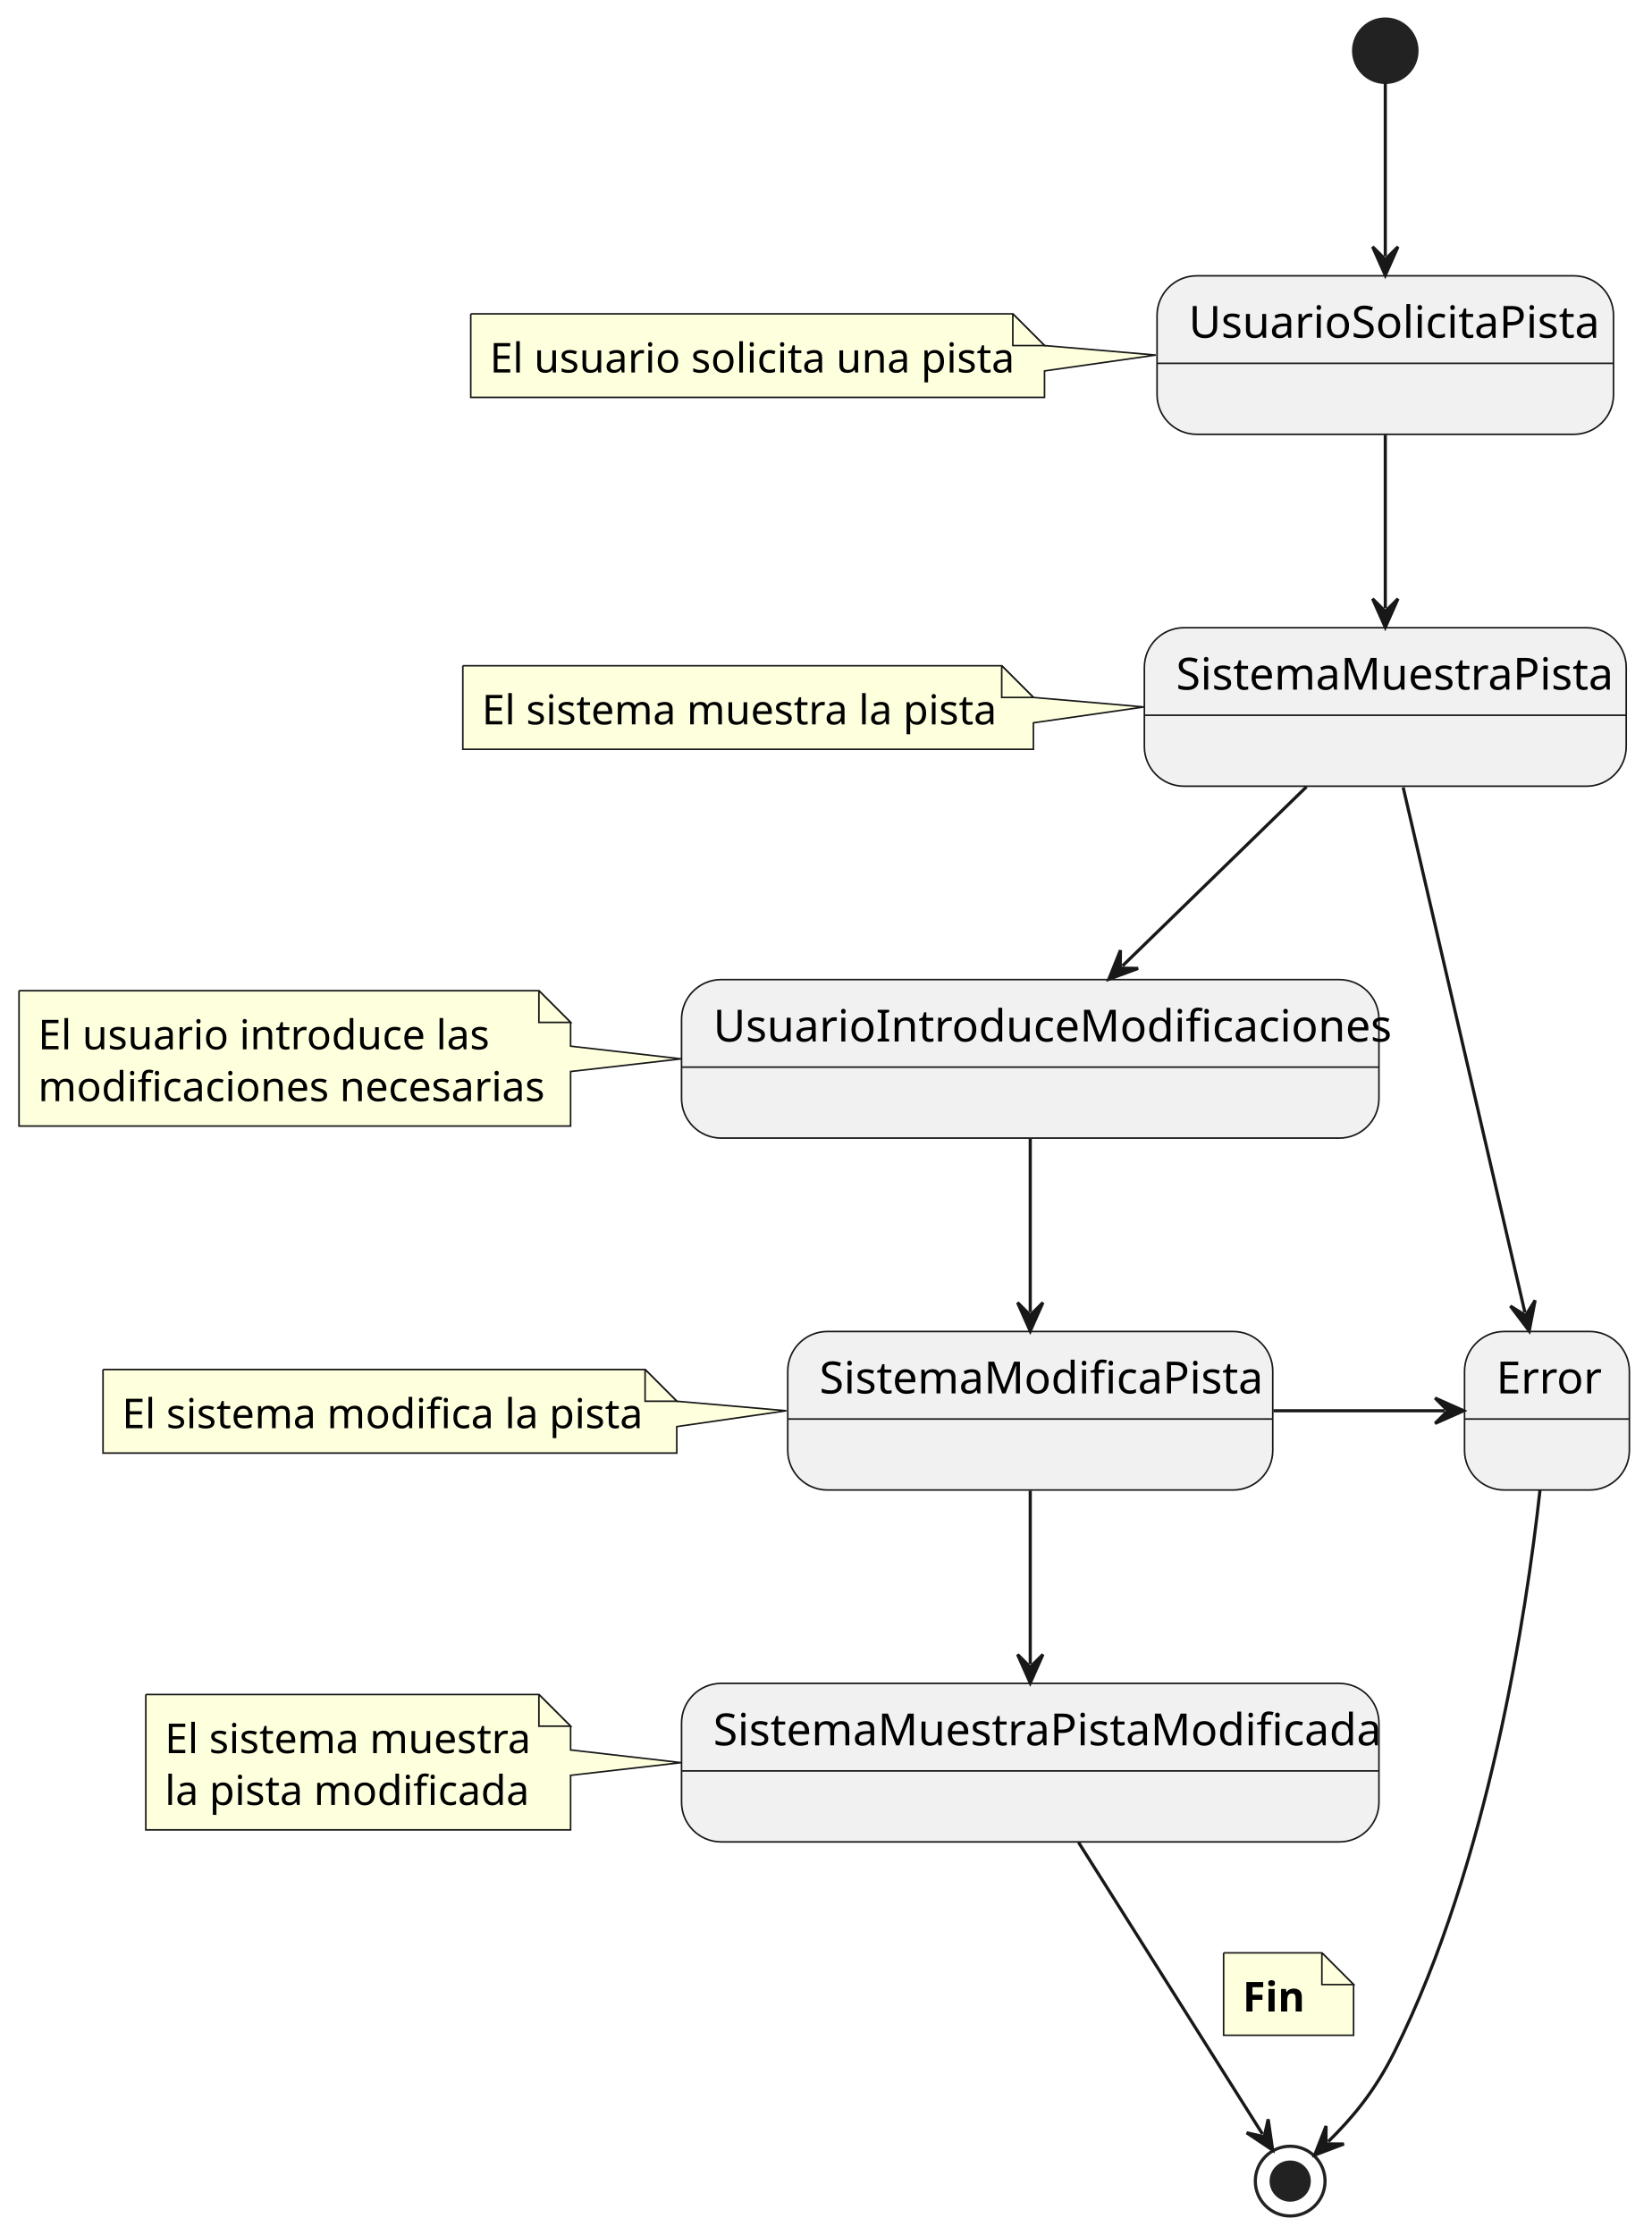
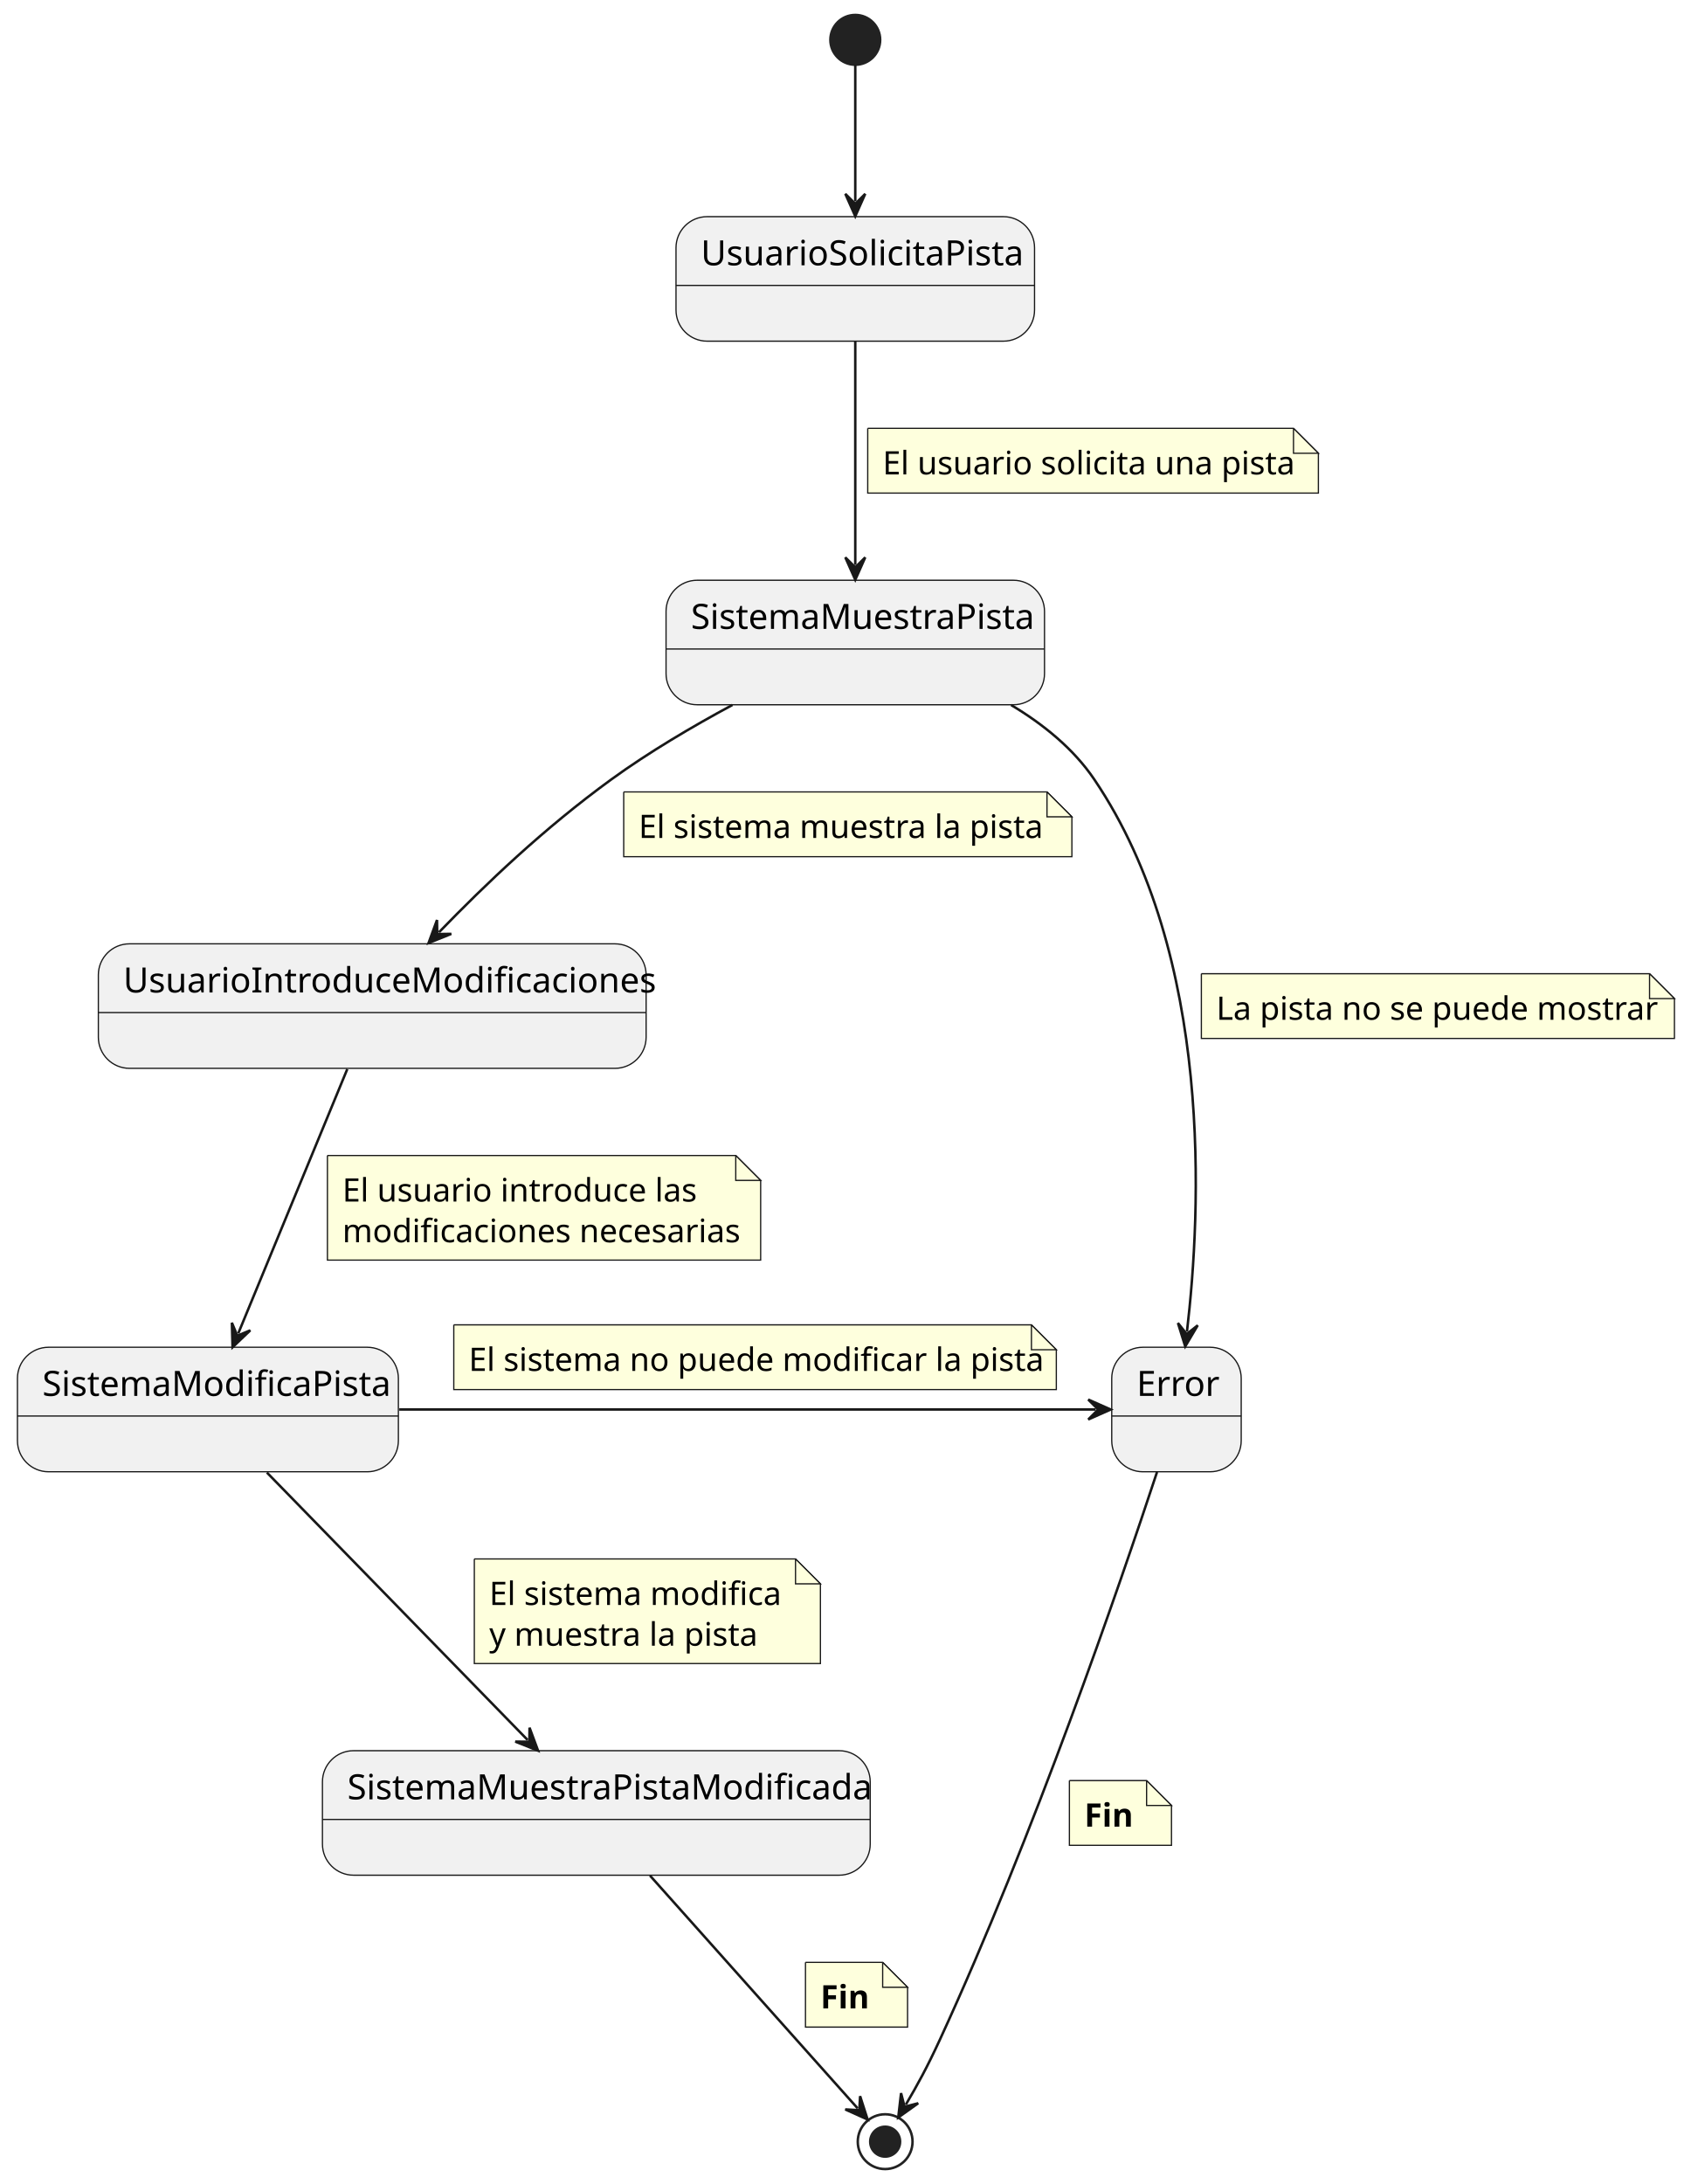
- <svg xmlns="http://www.w3.org/2000/svg" contentStyleType="text/css" height="705px" preserveAspectRatio="none" style="width:521px;height:705px;background:#FFFFFF;" version="1.1" viewBox="0 0 521 705" width="521px" zoomAndPan="magnify">
+ <svg xmlns="http://www.w3.org/2000/svg" contentStyleType="text/css" height="877px" preserveAspectRatio="none" style="width:679px;height:877px;background:#FFFFFF;" version="1.1" viewBox="0 0 679 877" width="679px" zoomAndPan="magnify">
  <defs />
  <g>
-     <ellipse cx="437" cy="16" fill="#222222" rx="10" ry="10" style="stroke:#222222;stroke-width:1.0;" />
+     <ellipse cx="343.5" cy="16" fill="#222222" rx="10" ry="10" style="stroke:#222222;stroke-width:1.0;" />
    <g id="UsuarioSolicitaPista">
-       <rect fill="#F1F1F1" height="50" rx="12.5" ry="12.5" style="stroke:#181818;stroke-width:0.5;" width="144" x="365" y="87" />
-       <line style="stroke:#181818;stroke-width:0.5;" x1="365" x2="509" y1="114.609" y2="114.609" />
-       <text fill="#000000" font-family="sans-serif" font-size="14" lengthAdjust="spacing" textLength="124" x="375" y="106.533">UsuarioSolicitaPista</text>
+       <rect fill="#F1F1F1" height="50" rx="12.5" ry="12.5" style="stroke:#181818;stroke-width:0.5;" width="144" x="271.5" y="87" />
+       <line style="stroke:#181818;stroke-width:0.5;" x1="271.5" x2="415.5" y1="114.609" y2="114.609" />
+       <text fill="#000000" font-family="sans-serif" font-size="14" lengthAdjust="spacing" textLength="124" x="281.5" y="106.533">UsuarioSolicitaPista</text>
    </g>
    <g id="SistemaMuestraPista">
-       <rect fill="#F1F1F1" height="50" rx="12.5" ry="12.5" style="stroke:#181818;stroke-width:0.5;" width="152" x="361" y="198" />
-       <line style="stroke:#181818;stroke-width:0.5;" x1="361" x2="513" y1="225.609" y2="225.609" />
-       <text fill="#000000" font-family="sans-serif" font-size="14" lengthAdjust="spacing" textLength="132" x="371" y="217.533">SistemaMuestraPista</text>
-     </g>
-     <g id="elem_GMN7">
-       <path d="M148.5,99 L148.5,125.352 A0,0 0 0 0 148.5,125.352 L329.5,125.352 A0,0 0 0 0 329.5,125.352 L329.5,117 L364.61,112 L329.5,109 L329.5,109 L319.5,99 L148.5,99 A0,0 0 0 0 148.5,99 " fill="#FEFFDD" style="stroke:#181818;stroke-width:0.5;" />
-       <path d="M319.5,99 L319.5,109 L329.5,109 L319.5,99 " fill="#FEFFDD" style="stroke:#181818;stroke-width:0.5;" />
-       <text fill="#000000" font-family="sans-serif" font-size="13" lengthAdjust="spacing" textLength="160" x="154.5" y="117.495">El usuario solicita una pista</text>
+       <rect fill="#F1F1F1" height="50" rx="12.5" ry="12.5" style="stroke:#181818;stroke-width:0.5;" width="152" x="267.5" y="233" />
+       <line style="stroke:#181818;stroke-width:0.5;" x1="267.5" x2="419.5" y1="260.609" y2="260.609" />
+       <text fill="#000000" font-family="sans-serif" font-size="14" lengthAdjust="spacing" textLength="132" x="277.5" y="252.533">SistemaMuestraPista</text>
    </g>
    <g id="UsuarioIntroduceModificaciones">
-       <rect fill="#F1F1F1" height="50" rx="12.5" ry="12.5" style="stroke:#181818;stroke-width:0.5;" width="220" x="215" y="309" />
-       <line style="stroke:#181818;stroke-width:0.5;" x1="215" x2="435" y1="336.609" y2="336.609" />
-       <text fill="#000000" font-family="sans-serif" font-size="14" lengthAdjust="spacing" textLength="200" x="225" y="328.533">UsuarioIntroduceModificaciones</text>
-     </g>
-     <g id="elem_GMN12">
-       <path d="M146,210 L146,236.352 A0,0 0 0 0 146,236.352 L326,236.352 A0,0 0 0 0 326,236.352 L326,228 L360.89,223 L326,220 L326,220 L316,210 L146,210 A0,0 0 0 0 146,210 " fill="#FEFFDD" style="stroke:#181818;stroke-width:0.5;" />
-       <path d="M316,210 L316,220 L326,220 L316,210 " fill="#FEFFDD" style="stroke:#181818;stroke-width:0.5;" />
-       <text fill="#000000" font-family="sans-serif" font-size="13" lengthAdjust="spacing" textLength="159" x="152" y="228.495">El sistema muestra la pista</text>
+       <rect fill="#F1F1F1" height="50" rx="12.5" ry="12.5" style="stroke:#181818;stroke-width:0.5;" width="220" x="39.5" y="379" />
+       <line style="stroke:#181818;stroke-width:0.5;" x1="39.5" x2="259.5" y1="406.609" y2="406.609" />
+       <text fill="#000000" font-family="sans-serif" font-size="14" lengthAdjust="spacing" textLength="200" x="49.5" y="398.533">UsuarioIntroduceModificaciones</text>
    </g>
    <g id="Error">
-       <rect fill="#F1F1F1" height="50" rx="12.5" ry="12.5" style="stroke:#181818;stroke-width:0.5;" width="52" x="462" y="420" />
-       <line style="stroke:#181818;stroke-width:0.5;" x1="462" x2="514" y1="447.609" y2="447.609" />
-       <text fill="#000000" font-family="sans-serif" font-size="14" lengthAdjust="spacing" textLength="32" x="472" y="439.533">Error</text>
+       <rect fill="#F1F1F1" height="50" rx="12.5" ry="12.5" style="stroke:#181818;stroke-width:0.5;" width="52" x="446.5" y="541" />
+       <line style="stroke:#181818;stroke-width:0.5;" x1="446.5" x2="498.5" y1="568.609" y2="568.609" />
+       <text fill="#000000" font-family="sans-serif" font-size="14" lengthAdjust="spacing" textLength="32" x="456.5" y="560.533">Error</text>
    </g>
    <g id="SistemaModificaPista">
-       <rect fill="#F1F1F1" height="50" rx="12.5" ry="12.5" style="stroke:#181818;stroke-width:0.5;" width="153" x="248.5" y="420" />
-       <line style="stroke:#181818;stroke-width:0.5;" x1="248.5" x2="401.5" y1="447.609" y2="447.609" />
-       <text fill="#000000" font-family="sans-serif" font-size="14" lengthAdjust="spacing" textLength="133" x="258.5" y="439.533">SistemaModificaPista</text>
-     </g>
-     <g id="elem_GMN19">
-       <path d="M6,312.5 L6,355.203 A0,0 0 0 0 6,355.203 L180,355.203 A0,0 0 0 0 180,355.203 L180,338 L214.9,334 L180,330 L180,322.5 L170,312.5 L6,312.5 A0,0 0 0 0 6,312.5 " fill="#FEFFDD" style="stroke:#181818;stroke-width:0.5;" />
-       <path d="M170,312.5 L170,322.5 L180,322.5 L170,312.5 " fill="#FEFFDD" style="stroke:#181818;stroke-width:0.5;" />
-       <text fill="#000000" font-family="sans-serif" font-size="13" lengthAdjust="spacing" textLength="136" x="12" y="330.995">El usuario introduce las</text>
-       <text fill="#000000" font-family="sans-serif" font-size="13" lengthAdjust="spacing" textLength="153" x="12" y="347.347">modificaciones necesarias</text>
+       <rect fill="#F1F1F1" height="50" rx="12.5" ry="12.5" style="stroke:#181818;stroke-width:0.5;" width="153" x="7" y="541" />
+       <line style="stroke:#181818;stroke-width:0.5;" x1="7" x2="160" y1="568.609" y2="568.609" />
+       <text fill="#000000" font-family="sans-serif" font-size="14" lengthAdjust="spacing" textLength="133" x="17" y="560.533">SistemaModificaPista</text>
    </g>
    <g id="SistemaMuestraPistaModificada">
-       <rect fill="#F1F1F1" height="50" rx="12.5" ry="12.5" style="stroke:#181818;stroke-width:0.5;" width="220" x="215" y="531" />
-       <line style="stroke:#181818;stroke-width:0.5;" x1="215" x2="435" y1="558.609" y2="558.609" />
-       <text fill="#000000" font-family="sans-serif" font-size="14" lengthAdjust="spacing" textLength="200" x="225" y="550.533">SistemaMuestraPistaModificada</text>
+       <rect fill="#F1F1F1" height="50" rx="12.5" ry="12.5" style="stroke:#181818;stroke-width:0.5;" width="220" x="129.5" y="703" />
+       <line style="stroke:#181818;stroke-width:0.5;" x1="129.5" x2="349.5" y1="730.609" y2="730.609" />
+       <text fill="#000000" font-family="sans-serif" font-size="14" lengthAdjust="spacing" textLength="200" x="139.5" y="722.533">SistemaMuestraPistaModificada</text>
    </g>
-     <g id="elem_GMN24">
-       <path d="M32.5,432 L32.5,458.352 A0,0 0 0 0 32.5,458.352 L213.5,458.352 A0,0 0 0 0 213.5,458.352 L213.5,450 L248.08,445 L213.5,442 L213.5,442 L203.5,432 L32.5,432 A0,0 0 0 0 32.5,432 " fill="#FEFFDD" style="stroke:#181818;stroke-width:0.5;" />
-       <path d="M203.5,432 L203.5,442 L213.5,442 L203.5,432 " fill="#FEFFDD" style="stroke:#181818;stroke-width:0.5;" />
-       <text fill="#000000" font-family="sans-serif" font-size="13" lengthAdjust="spacing" textLength="160" x="38.5" y="450.495">El sistema modifica la pista</text>
-     </g>
-     <g id="elem_GMN28">
-       <path d="M46,534.5 L46,577.203 A0,0 0 0 0 46,577.203 L180,577.203 A0,0 0 0 0 180,577.203 L180,560 L214.89,556 L180,552 L180,544.5 L170,534.5 L46,534.5 A0,0 0 0 0 46,534.5 " fill="#FEFFDD" style="stroke:#181818;stroke-width:0.5;" />
-       <path d="M170,534.5 L170,544.5 L180,544.5 L170,534.5 " fill="#FEFFDD" style="stroke:#181818;stroke-width:0.5;" />
-       <text fill="#000000" font-family="sans-serif" font-size="13" lengthAdjust="spacing" textLength="113" x="52" y="552.995">El sistema muestra</text>
-       <text fill="#000000" font-family="sans-serif" font-size="13" lengthAdjust="spacing" textLength="108" x="52" y="569.347">la pista modificada</text>
-     </g>
-     <ellipse cx="407" cy="688" fill="none" rx="11" ry="11" style="stroke:#222222;stroke-width:1.0;" />
-     <ellipse cx="407" cy="688" fill="#222222" rx="6" ry="6" style="stroke:#222222;stroke-width:1.0;" />
+     <ellipse cx="355.5" cy="860" fill="none" rx="11" ry="11" style="stroke:#222222;stroke-width:1.0;" />
+     <ellipse cx="355.5" cy="860" fill="#222222" rx="6" ry="6" style="stroke:#222222;stroke-width:1.0;" />
    <g id="link_*start*_UsuarioSolicitaPista">
-       <path d="M437,26.01 C437,39.89 437,60.97 437,80.84 " fill="none" id="*start*-to-UsuarioSolicitaPista" style="stroke:#181818;stroke-width:1.0;" />
-       <polygon fill="#181818" points="437,86.84,441,77.84,437,81.84,433,77.84,437,86.84" style="stroke:#181818;stroke-width:1.0;" />
+       <path d="M343.5,26.01 C343.5,39.89 343.5,60.97 343.5,80.84 " fill="none" id="*start*-to-UsuarioSolicitaPista" style="stroke:#181818;stroke-width:1.0;" />
+       <polygon fill="#181818" points="343.5,86.84,347.5,77.84,343.5,81.84,339.5,77.84,343.5,86.84" style="stroke:#181818;stroke-width:1.0;" />
    </g>
    <g id="link_UsuarioSolicitaPista_SistemaMuestraPista">
-       <path d="M437,137.19 C437,155.25 437,173.83 437,191.88 " fill="none" id="UsuarioSolicitaPista-to-SistemaMuestraPista" style="stroke:#181818;stroke-width:1.0;" />
-       <polygon fill="#181818" points="437,197.88,441,188.88,437,192.88,433,188.88,437,197.88" style="stroke:#181818;stroke-width:1.0;" />
+       <path d="M343.5,137.1 C343.5,163.68 343.5,200.21 343.5,226.82 " fill="none" id="UsuarioSolicitaPista-to-SistemaMuestraPista" style="stroke:#181818;stroke-width:1.0;" />
+       <polygon fill="#181818" points="343.5,232.82,347.5,223.82,343.5,227.82,339.5,223.82,343.5,232.82" style="stroke:#181818;stroke-width:1.0;" />
+       <path d="M348.5,172 L348.5,198 L529.5,198 L529.5,182 L519.5,172 L348.5,172 " fill="#FEFFDD" style="stroke:#181818;stroke-width:0.5;" />
+       <path d="M519.5,172 L519.5,182 L529.5,182 L519.5,172 " fill="#FEFFDD" style="stroke:#181818;stroke-width:0.5;" />
+       <text fill="#000000" font-family="sans-serif" font-size="13" lengthAdjust="spacing" textLength="160" x="354.5" y="190.495">El usuario solicita una pista</text>
    </g>
    <g id="link_SistemaMuestraPista_UsuarioIntroduceModificaciones">
-       <path d="M412.14,248.19 C393.58,266.25 372.629,286.645 354.089,304.695 " fill="none" id="SistemaMuestraPista-to-UsuarioIntroduceModificaciones" style="stroke:#181818;stroke-width:1.0;" />
-       <polygon fill="#181818" points="349.79,308.88,359.029,305.468,353.373,305.392,353.448,299.736,349.79,308.88" style="stroke:#181818;stroke-width:1.0;" />
+       <path d="M294.19,283.07 C278.14,291.7 260.59,302.04 245.5,313 C218.33,332.74 194.885,355.18 176.295,374.37 " fill="none" id="SistemaMuestraPista-to-UsuarioIntroduceModificaciones" style="stroke:#181818;stroke-width:1.0;" />
+       <polygon fill="#181818" points="172.12,378.68,181.255,374.999,175.599,375.089,175.509,369.433,172.12,378.68" style="stroke:#181818;stroke-width:1.0;" />
+       <path d="M250.5,318 L250.5,344 L430.5,344 L430.5,328 L420.5,318 L250.5,318 " fill="#FEFFDD" style="stroke:#181818;stroke-width:0.5;" />
+       <path d="M420.5,318 L420.5,328 L430.5,328 L420.5,318 " fill="#FEFFDD" style="stroke:#181818;stroke-width:0.5;" />
+       <text fill="#000000" font-family="sans-serif" font-size="13" lengthAdjust="spacing" textLength="159" x="256.5" y="336.495">El sistema muestra la pista</text>
    </g>
    <g id="link_SistemaMuestraPista_Error">
-       <path d="M442.65,248.38 C452.48,290.78 471.255,371.755 481.045,413.995 " fill="none" id="SistemaMuestraPista-to-Error" style="stroke:#181818;stroke-width:1.0;" />
-       <polygon fill="#181818" points="482.4,419.84,484.265,410.169,481.271,414.969,476.471,411.976,482.4,419.84" style="stroke:#181818;stroke-width:1.0;" />
+       <path d="M406.08,283.09 C418.97,290.8 431.15,300.64 439.5,313 C487.55,384.11 482.337,486.671 476.717,534.711 " fill="none" id="SistemaMuestraPista-to-Error" style="stroke:#181818;stroke-width:1.0;" />
+       <polygon fill="#181818" points="476.02,540.67,481.039,532.196,476.601,535.704,473.093,531.266,476.02,540.67" style="stroke:#181818;stroke-width:1.0;" />
+       <path d="M482.5,391 L482.5,417 L672.5,417 L672.5,401 L662.5,391 L482.5,391 " fill="#FEFFDD" style="stroke:#181818;stroke-width:0.5;" />
+       <path d="M662.5,391 L662.5,401 L672.5,401 L662.5,391 " fill="#FEFFDD" style="stroke:#181818;stroke-width:0.5;" />
+       <text fill="#000000" font-family="sans-serif" font-size="13" lengthAdjust="spacing" textLength="169" x="488.5" y="409.495">La pista no se puede mostrar</text>
    </g>
    <g id="link_UsuarioIntroduceModificaciones_SistemaModificaPista">
-       <path d="M325,359.19 C325,377.25 325,395.83 325,413.88 " fill="none" id="UsuarioIntroduceModificaciones-to-SistemaModificaPista" style="stroke:#181818;stroke-width:1.0;" />
-       <polygon fill="#181818" points="325,419.88,329,410.88,325,414.88,321,410.88,325,419.88" style="stroke:#181818;stroke-width:1.0;" />
+       <path d="M139.48,429.3 C127,459.55 108.108,505.343 95.688,535.453 " fill="none" id="UsuarioIntroduceModificaciones-to-SistemaModificaPista" style="stroke:#181818;stroke-width:1.0;" />
+       <polygon fill="#181818" points="93.4,541,100.53,534.205,95.307,536.378,93.134,531.155,93.4,541" style="stroke:#181818;stroke-width:1.0;" />
+       <path d="M131.5,464 L131.5,506 L305.5,506 L305.5,474 L295.5,464 L131.5,464 " fill="#FEFFDD" style="stroke:#181818;stroke-width:0.5;" />
+       <path d="M295.5,464 L295.5,474 L305.5,474 L295.5,464 " fill="#FEFFDD" style="stroke:#181818;stroke-width:0.5;" />
+       <text fill="#000000" font-family="sans-serif" font-size="13" lengthAdjust="spacing" textLength="136" x="137.5" y="482.495">El usuario introduce las</text>
+       <text fill="#000000" font-family="sans-serif" font-size="13" lengthAdjust="spacing" textLength="153" x="137.5" y="498.847">modificaciones necesarias</text>
    </g>
    <g id="link_SistemaModificaPista_SistemaMuestraPistaModificada">
-       <path d="M325,470.19 C325,488.25 325,506.83 325,524.88 " fill="none" id="SistemaModificaPista-to-SistemaMuestraPistaModificada" style="stroke:#181818;stroke-width:1.0;" />
-       <polygon fill="#181818" points="325,530.88,329,521.88,325,525.88,321,521.88,325,530.88" style="stroke:#181818;stroke-width:1.0;" />
+       <path d="M107.19,591.3 C136.68,621.55 182.551,668.594 211.911,698.704 " fill="none" id="SistemaModificaPista-to-SistemaMuestraPistaModificada" style="stroke:#181818;stroke-width:1.0;" />
+       <polygon fill="#181818" points="216.1,703,212.681,693.764,212.609,699.42,206.953,699.349,216.1,703" style="stroke:#181818;stroke-width:1.0;" />
+       <path d="M190.5,626 L190.5,668 L329.5,668 L329.5,636 L319.5,626 L190.5,626 " fill="#FEFFDD" style="stroke:#181818;stroke-width:0.5;" />
+       <path d="M319.5,626 L319.5,636 L329.5,636 L319.5,626 " fill="#FEFFDD" style="stroke:#181818;stroke-width:0.5;" />
+       <text fill="#000000" font-family="sans-serif" font-size="13" lengthAdjust="spacing" textLength="114" x="196.5" y="644.495">El sistema modifica</text>
+       <text fill="#000000" font-family="sans-serif" font-size="13" lengthAdjust="spacing" textLength="104" x="196.5" y="660.847">y muestra la pista</text>
    </g>
    <g id="link_SistemaModificaPista_Error">
-       <path d="M401.72,445 C421.72,445 435.72,445 455.71,445 " fill="none" id="SistemaModificaPista-to-Error" style="stroke:#181818;stroke-width:1.0;" />
-       <polygon fill="#181818" points="461.71,445,452.71,441,456.71,445,452.71,449,461.71,445" style="stroke:#181818;stroke-width:1.0;" />
+       <path d="M160.35,566 C248.48,566 382.22,566 440.07,566 " fill="none" id="SistemaModificaPista-to-Error" style="stroke:#181818;stroke-width:1.0;" />
+       <polygon fill="#181818" points="446.07,566,437.07,562,441.07,566,437.07,570,446.07,566" style="stroke:#181818;stroke-width:1.0;" />
+       <path d="M182.25,532 L182.25,558 L424.25,558 L424.25,542 L414.25,532 L182.25,532 " fill="#FEFFDD" style="stroke:#181818;stroke-width:0.5;" />
+       <path d="M414.25,532 L414.25,542 L424.25,542 L414.25,532 " fill="#FEFFDD" style="stroke:#181818;stroke-width:0.5;" />
+       <text fill="#000000" font-family="sans-serif" font-size="13" lengthAdjust="spacing" textLength="221" x="188.25" y="550.495">El sistema no puede modificar la pista</text>
    </g>
    <g id="link_Error_*end*">
-       <path d="M485.8,470.1 C481.48,509.08 469.59,587.59 440,647 C433.58,659.89 426.555,668.08 418.995,675.56 " fill="none" id="Error-to-*end*" style="stroke:#181818;stroke-width:1.0;" />
-       <polygon fill="#181818" points="414.73,679.78,423.941,676.293,418.284,676.263,418.314,670.606,414.73,679.78" style="stroke:#181818;stroke-width:1.0;" />
+       <path d="M464.7,591.09 C449.72,636.48 415.06,737.46 377.5,819 C372.39,830.09 368.52,837.143 363.81,845.123 " fill="none" id="Error-to-*end*" style="stroke:#181818;stroke-width:1.0;" />
+       <polygon fill="#181818" points="360.76,850.29,368.779,844.572,363.301,845.984,361.89,840.506,360.76,850.29" style="stroke:#181818;stroke-width:1.0;" />
+       <path d="M429.5,715 L429.5,741 L470.5,741 L470.5,725 L460.5,715 L429.5,715 " fill="#FEFFDD" style="stroke:#181818;stroke-width:0.5;" />
+       <path d="M460.5,715 L460.5,725 L470.5,725 L460.5,715 " fill="#FEFFDD" style="stroke:#181818;stroke-width:0.5;" />
+       <text fill="#000000" font-family="sans-serif" font-size="13" font-weight="bold" lengthAdjust="spacing" textLength="20" x="435.5" y="733.495">Fin</text>
    </g>
    <g id="link_SistemaMuestraPistaModificada_*end*">
-       <path d="M340.23,581.15 C358.76,610.52 385.89,653.524 398.271,673.164 " fill="none" id="SistemaMuestraPistaModificada-to-*end*" style="stroke:#181818;stroke-width:1.0;" />
-       <polygon fill="#181818" points="401.47,678.24,400.055,668.493,398.804,674.01,393.287,672.759,401.47,678.24" style="stroke:#181818;stroke-width:1.0;" />
-       <path d="M386,616 L386,642 L427,642 L427,626 L417,616 L386,616 " fill="#FEFFDD" style="stroke:#181818;stroke-width:0.5;" />
-       <path d="M417,616 L417,626 L427,626 L417,616 " fill="#FEFFDD" style="stroke:#181818;stroke-width:0.5;" />
-       <text fill="#000000" font-family="sans-serif" font-size="13" font-weight="bold" lengthAdjust="spacing" textLength="20" x="392" y="634.495">Fin</text>
+       <path d="M261.05,753.15 C287.65,782.96 327.455,827.573 344.455,846.623 " fill="none" id="SistemaMuestraPistaModificada-to-*end*" style="stroke:#181818;stroke-width:1.0;" />
+       <polygon fill="#181818" points="348.45,851.1,345.442,841.722,345.121,847.369,339.473,847.048,348.45,851.1" style="stroke:#181818;stroke-width:1.0;" />
+       <path d="M323.5,788 L323.5,814 L364.5,814 L364.5,798 L354.5,788 L323.5,788 " fill="#FEFFDD" style="stroke:#181818;stroke-width:0.5;" />
+       <path d="M354.5,788 L354.5,798 L364.5,798 L354.5,788 " fill="#FEFFDD" style="stroke:#181818;stroke-width:0.5;" />
+       <text fill="#000000" font-family="sans-serif" font-size="13" font-weight="bold" lengthAdjust="spacing" textLength="20" x="329.5" y="806.495">Fin</text>
    </g>
  </g>
</svg>
